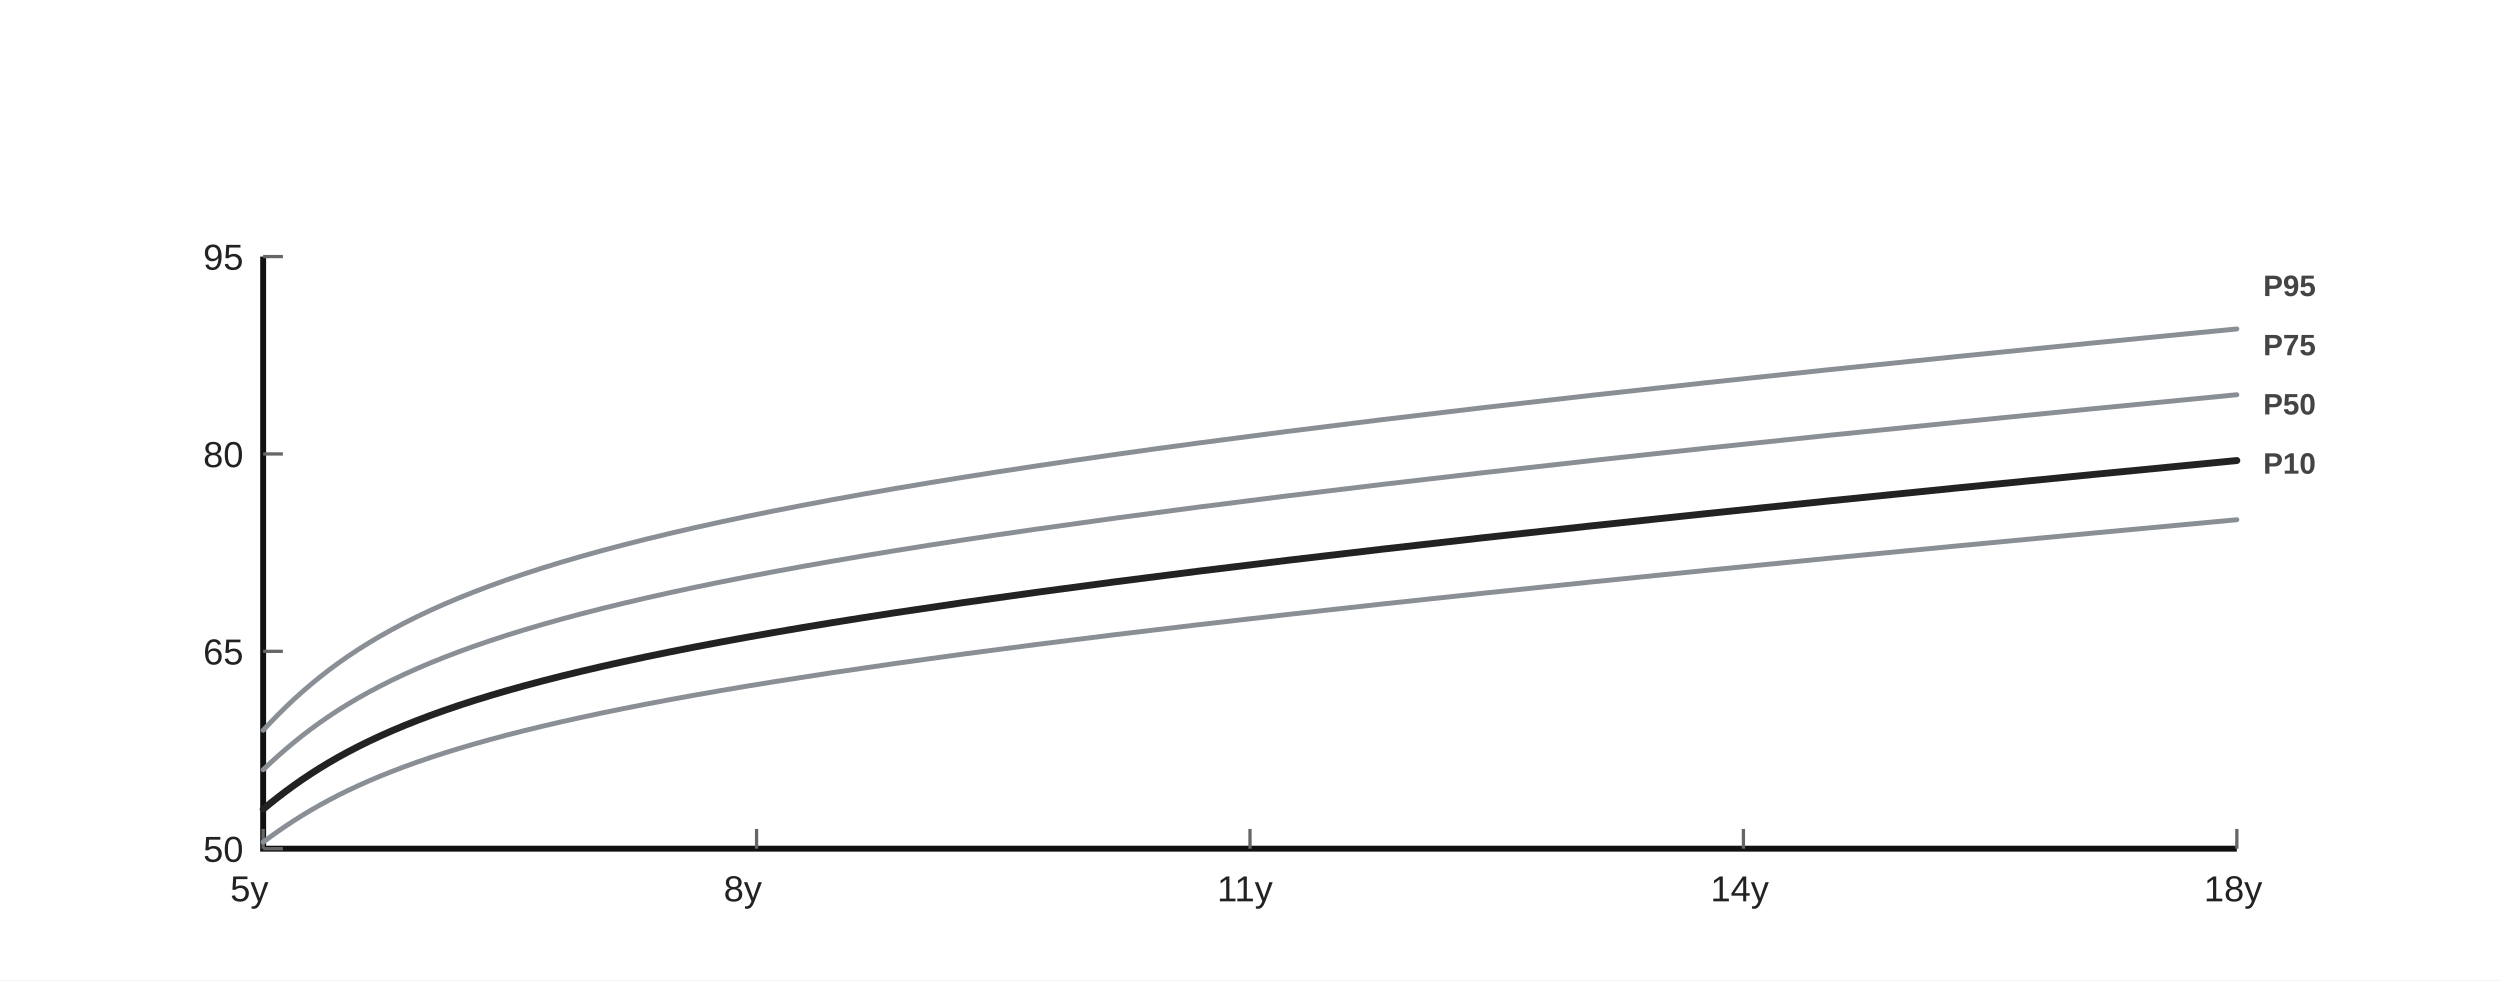
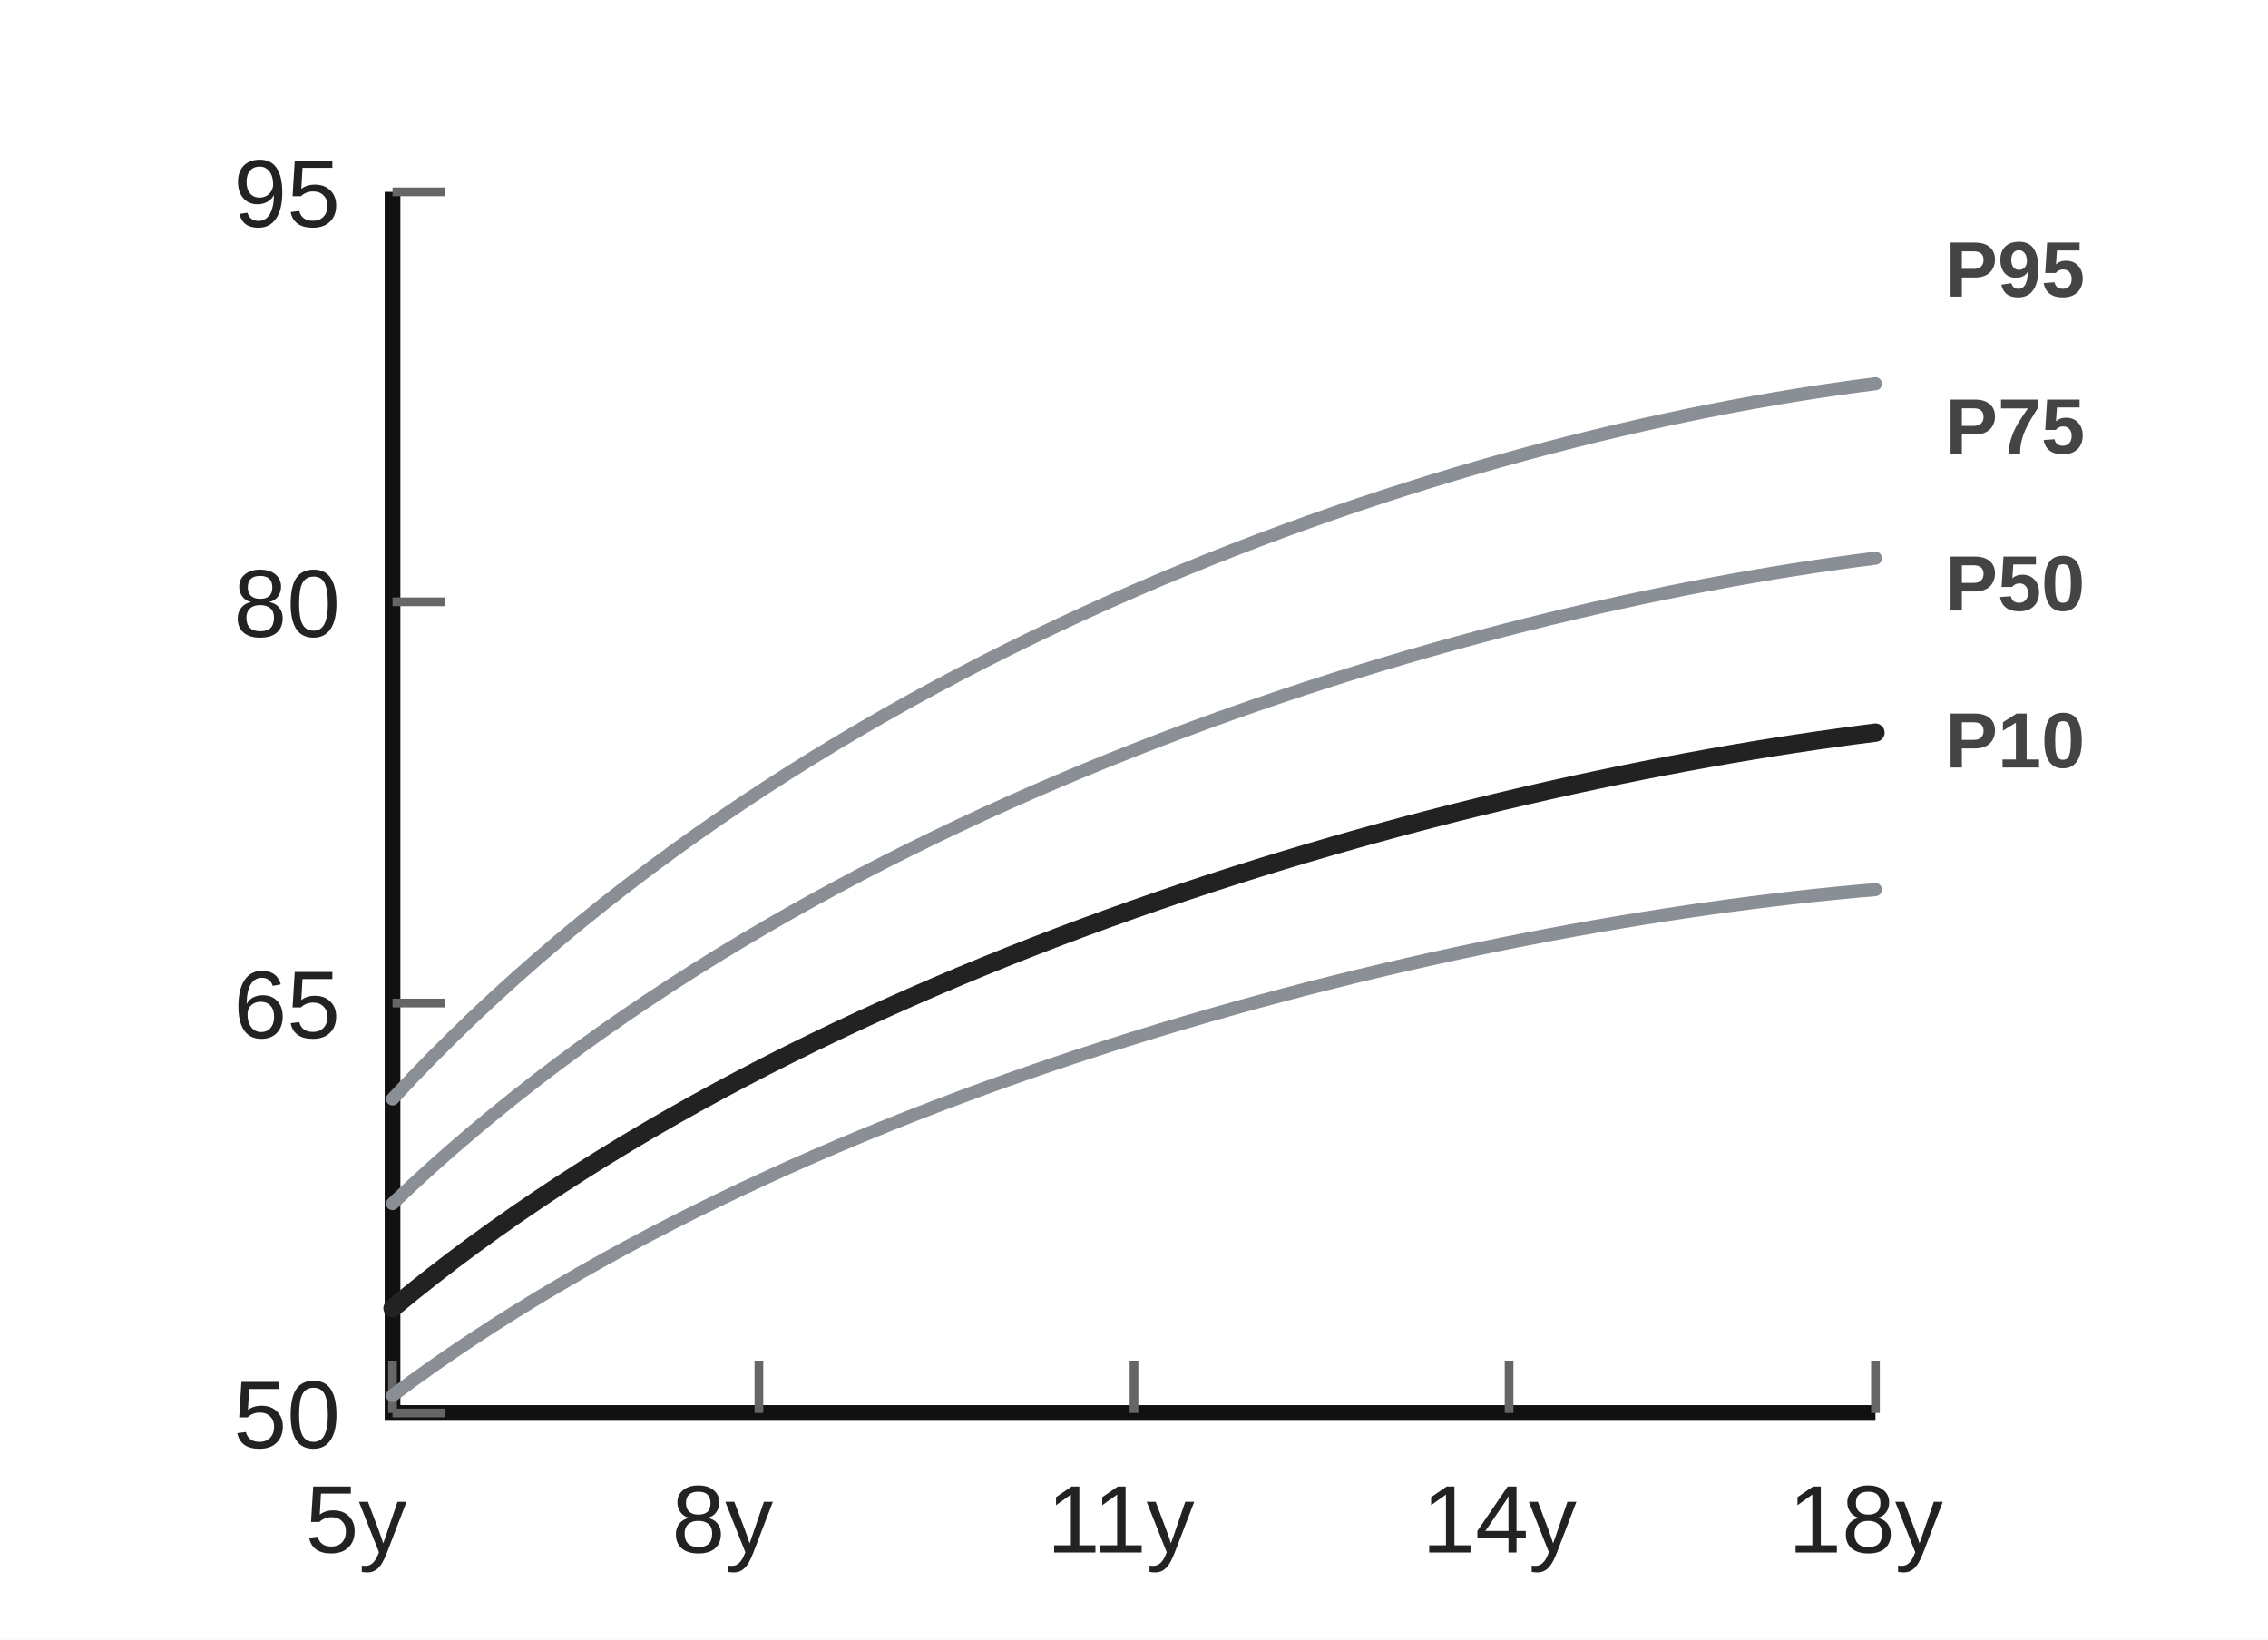
- <svg xmlns="http://www.w3.org/2000/svg" viewBox="0 0 760 298" role="img" aria-label="Indian Boys Waist Circumference">
+ <svg xmlns="http://www.w3.org/2000/svg" viewBox="0 0 260 188" role="img" aria-label="Indian Boys Waist Circumference">
  <style>
    .axis { stroke: #111; stroke-width: 1.8; fill: none; }
    .tick { stroke: #666; stroke-width: 1; }
    .label { fill: #222; font: 11px Arial, sans-serif; }
    .ylabel { fill: #222; font: 11px Arial, sans-serif; text-anchor: end; }
    .curve { fill: none; stroke: #8a8f96; stroke-width: 1.5; stroke-linecap: round; }
    .median { fill: none; stroke: #222; stroke-width: 2.1; stroke-linecap: round; }
    .percentile { fill: #444; font: 700 9px Arial, sans-serif; }
  </style>
-   <rect x="0" y="0" width="760" height="298" fill="#fff" />
-   <path class="axis" d="M80 78 V258 H680" />
-   <path class="tick" d="M80 258 V252" />
-   <text class="label" x="70" y="274">5y</text>
-   <path class="tick" d="M230 258 V252" />
-   <text class="label" x="220" y="274">8y</text>
-   <path class="tick" d="M380 258 V252" />
-   <text class="label" x="370" y="274">11y</text>
-   <path class="tick" d="M530 258 V252" />
-   <text class="label" x="520" y="274">14y</text>
-   <path class="tick" d="M680 258 V252" />
-   <text class="label" x="670" y="274">18y</text>
-   <path class="tick" d="M80 78 H86" />
-   <text class="ylabel" x="74" y="82">95</text>
-   <path class="tick" d="M80 138 H86" />
-   <text class="ylabel" x="74" y="142">80</text>
-   <path class="tick" d="M80 198 H86" />
-   <text class="ylabel" x="74" y="202">65</text>
-   <path class="tick" d="M80 258 H86" />
-   <text class="ylabel" x="74" y="262">50</text>
-   <path class="curve" d="M80 222 C128 170, 202 146, 680 100" />
-   <path class="curve" d="M80 234 C128 188, 202 166, 680 120" />
-   <path class="median" d="M80 246 C128 206, 202 186, 680 140" />
-   <path class="curve" d="M80 256 C128 220, 202 202, 680 158" />
-   <text class="percentile" x="688" y="90">P95</text>
-   <text class="percentile" x="688" y="108">P75</text>
-   <text class="percentile" x="688" y="126">P50</text>
-   <text class="percentile" x="688" y="144">P10</text>
+   <rect x="0" y="0" width="260" height="188" fill="#fff" />
+   <path class="axis" d="M45 22 V162 H215" />
+   <path class="tick" d="M45 162 V156" />
+   <text class="label" x="35" y="178">5y</text>
+   <path class="tick" d="M87 162 V156" />
+   <text class="label" x="77" y="178">8y</text>
+   <path class="tick" d="M130 162 V156" />
+   <text class="label" x="120" y="178">11y</text>
+   <path class="tick" d="M173 162 V156" />
+   <text class="label" x="163" y="178">14y</text>
+   <path class="tick" d="M215 162 V156" />
+   <text class="label" x="205" y="178">18y</text>
+   <path class="tick" d="M45 22 H51" />
+   <text class="ylabel" x="39" y="26">95</text>
+   <path class="tick" d="M45 69 H51" />
+   <text class="ylabel" x="39" y="73">80</text>
+   <path class="tick" d="M45 115 H51" />
+   <text class="ylabel" x="39" y="119">65</text>
+   <path class="tick" d="M45 162 H51" />
+   <text class="ylabel" x="39" y="166">50</text>
+   <path class="curve" d="M45 126 C93 74, 167 50, 215 44" />
+   <path class="curve" d="M45 138 C93 92, 167 70, 215 64" />
+   <path class="median" d="M45 150 C93 110, 167 90, 215 84" />
+   <path class="curve" d="M45 160 C93 124, 167 106, 215 102" />
+   <text class="percentile" x="223" y="34">P95</text>
+   <text class="percentile" x="223" y="52">P75</text>
+   <text class="percentile" x="223" y="70">P50</text>
+   <text class="percentile" x="223" y="88">P10</text>
</svg>
